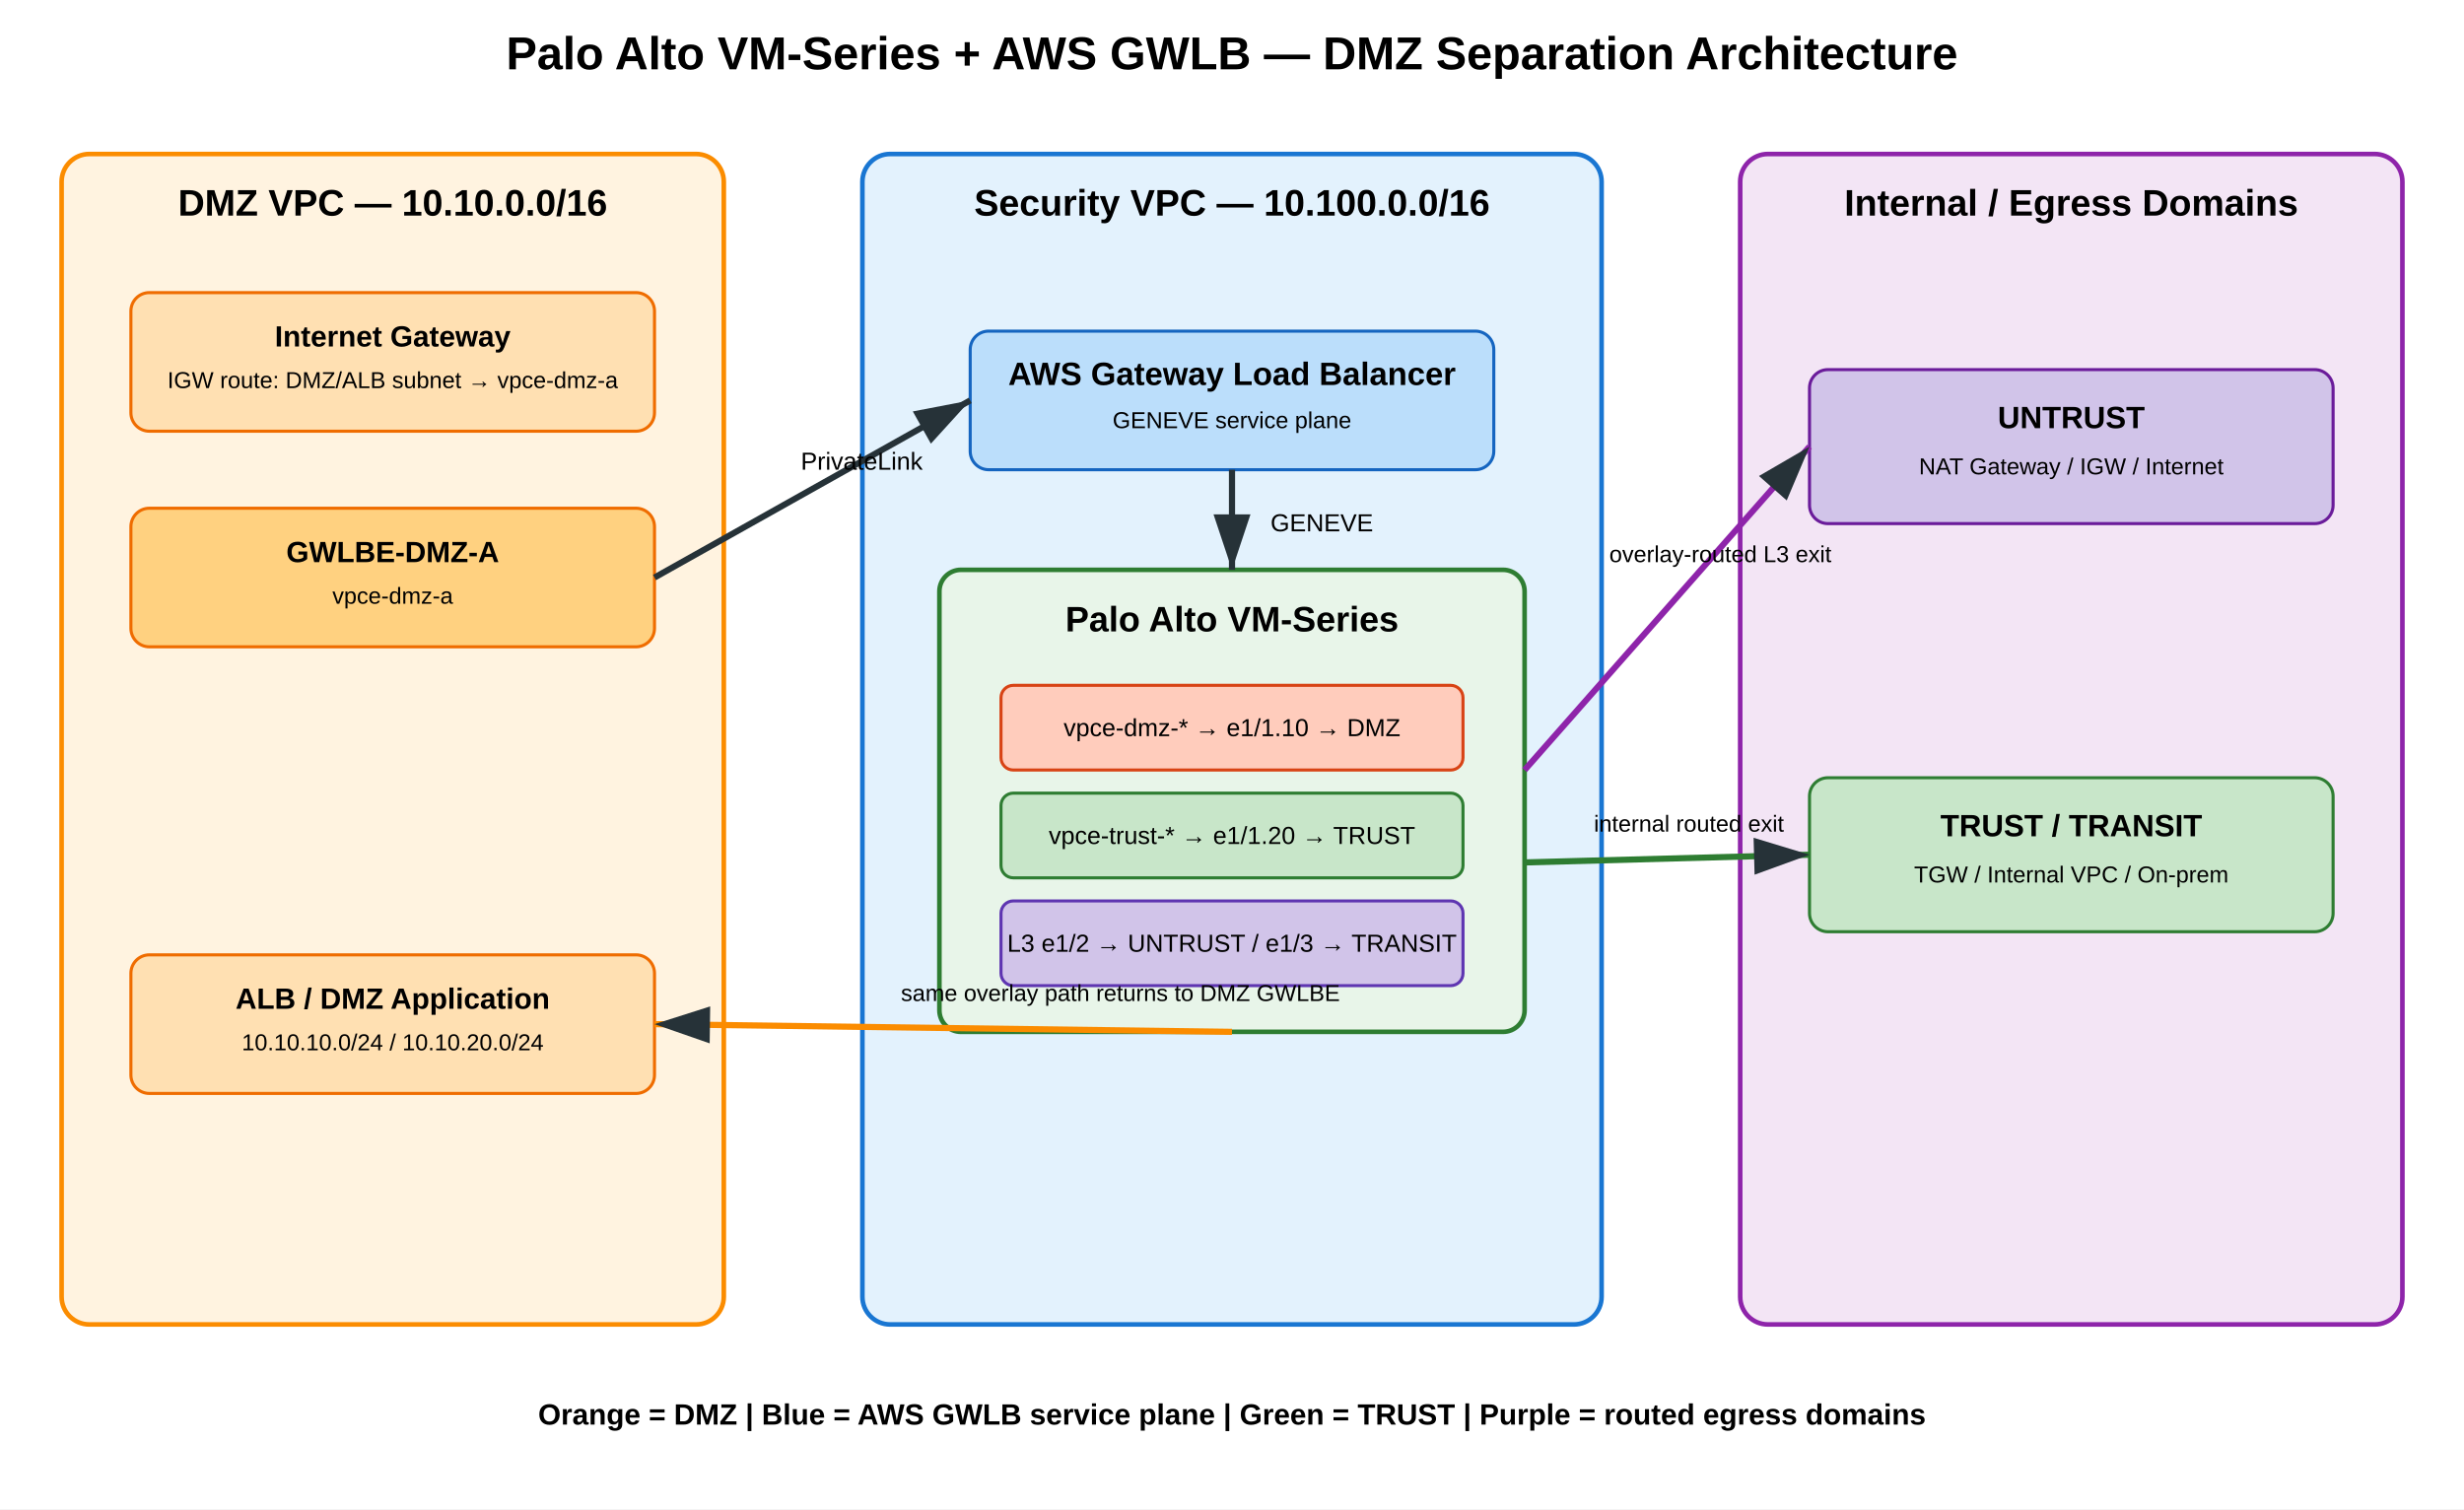
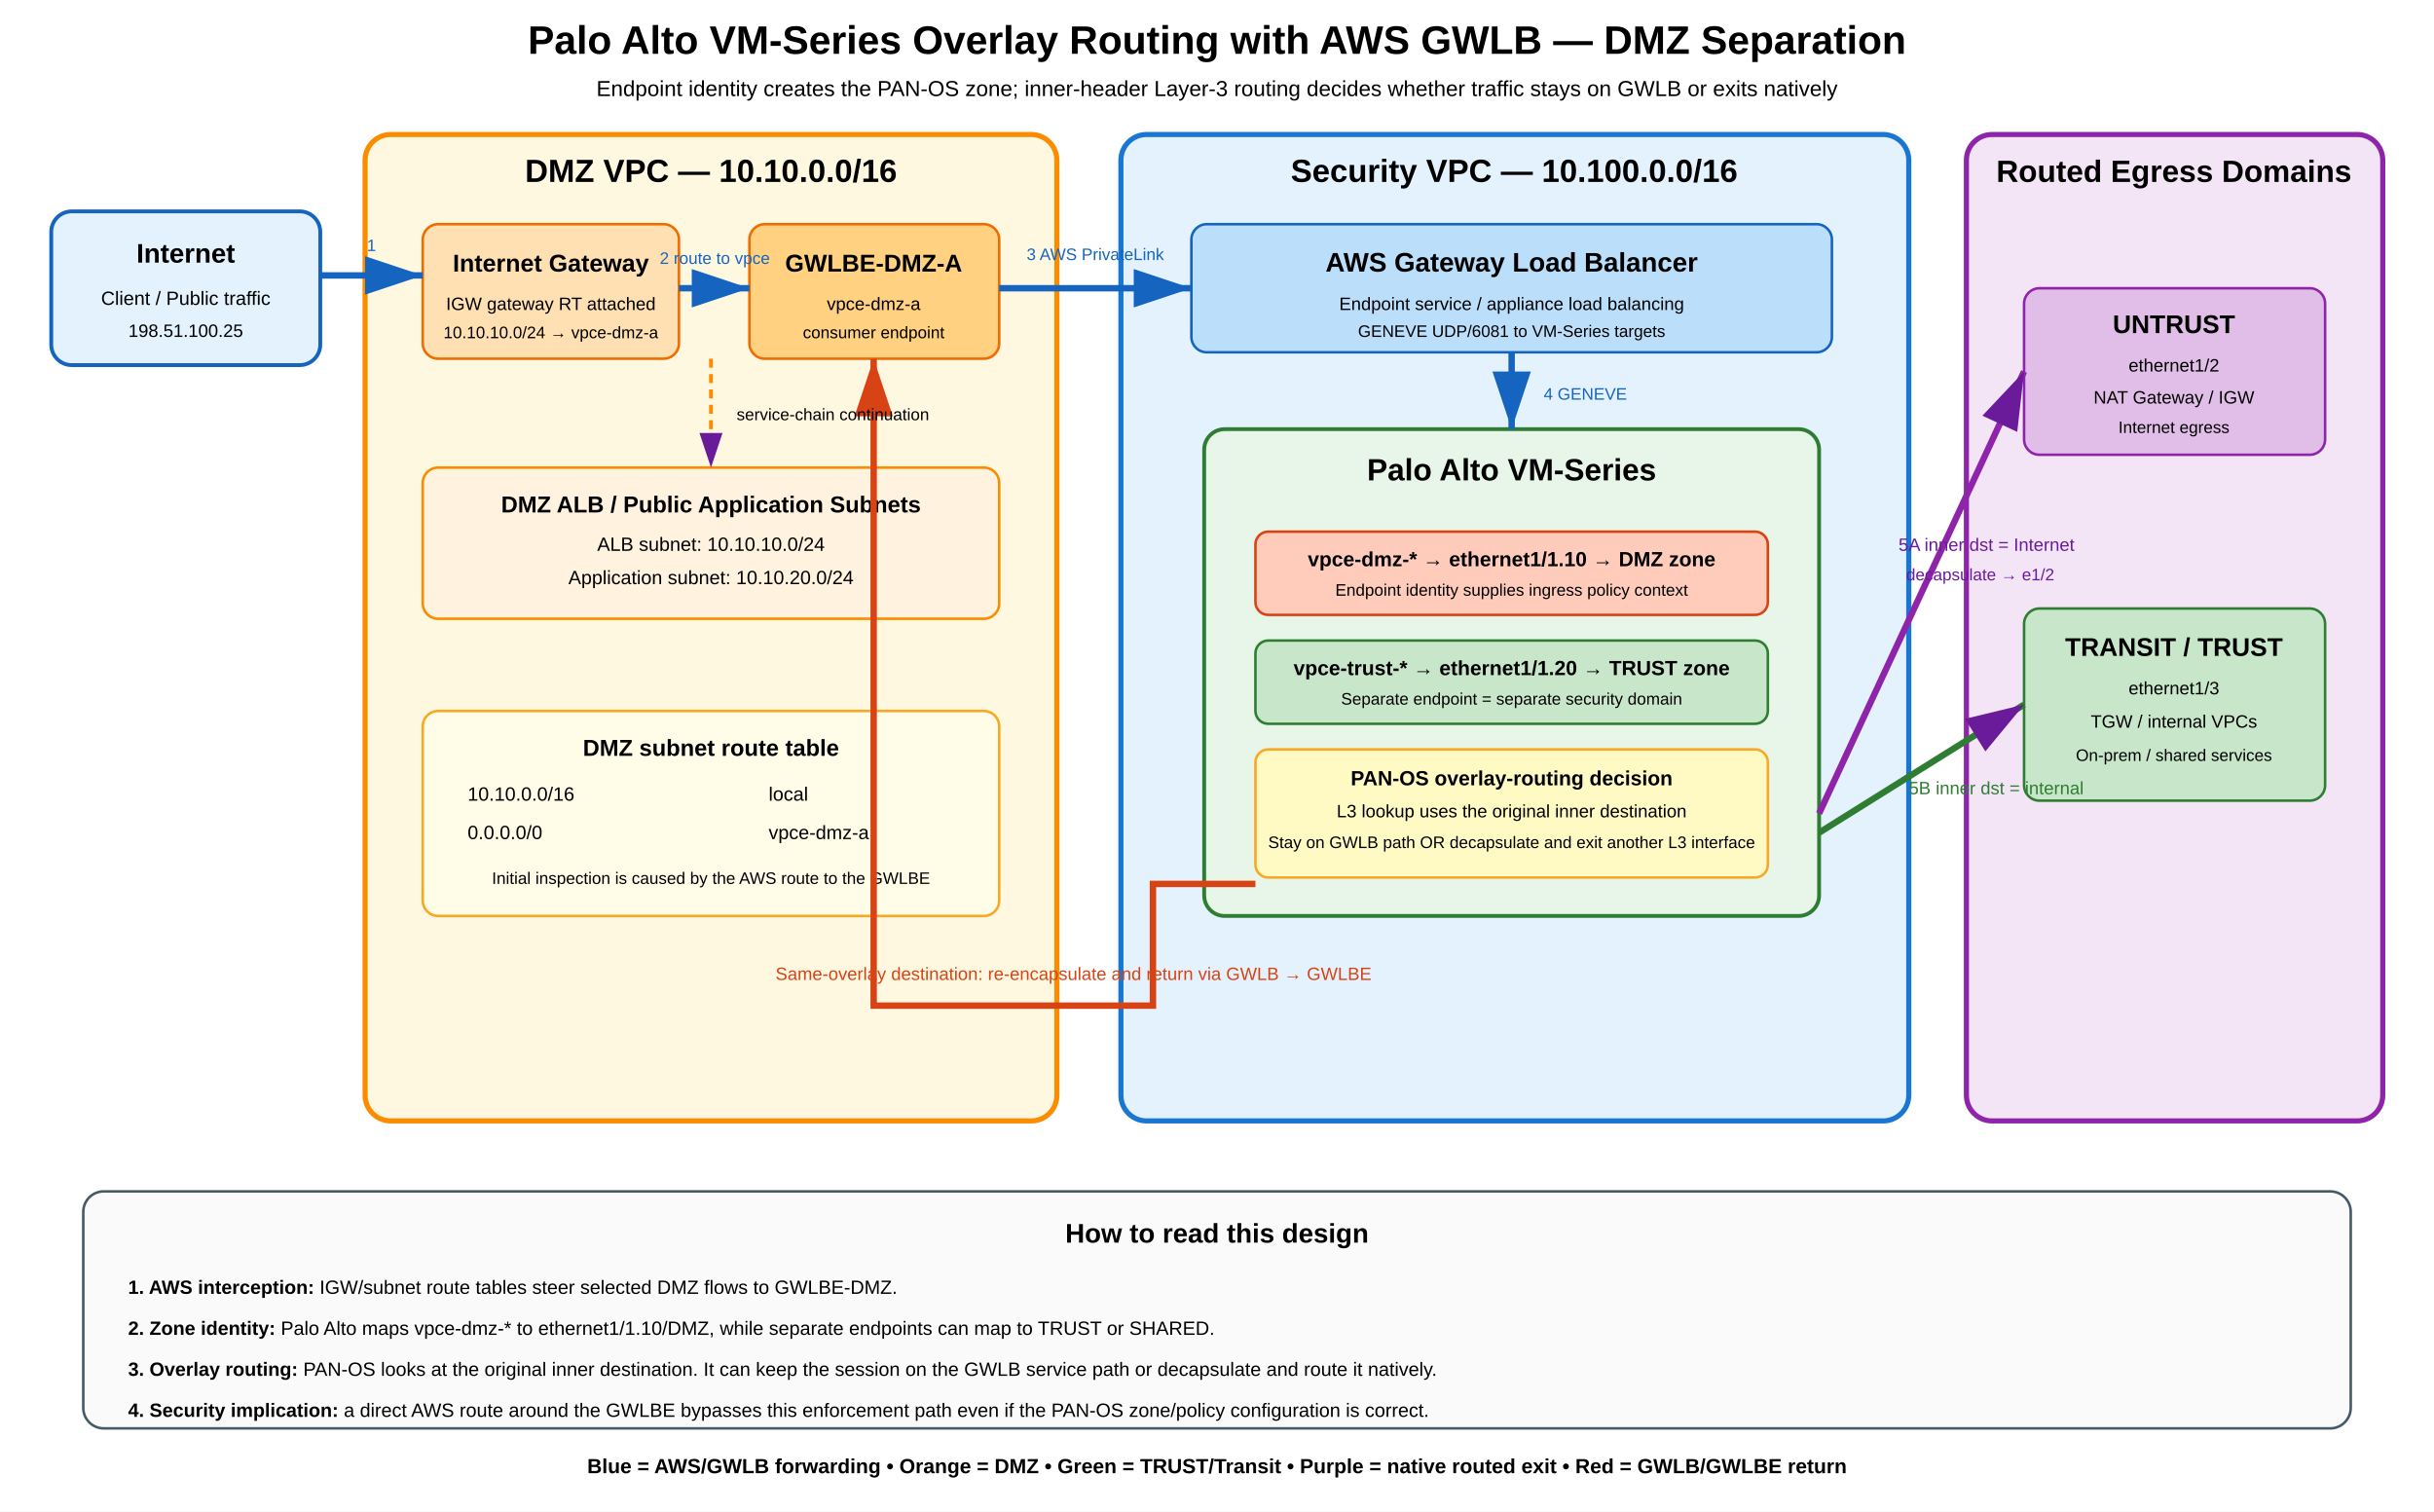
- <svg xmlns="http://www.w3.org/2000/svg" width="1600" height="980" viewBox="0 0 1600 980">
+ <svg xmlns="http://www.w3.org/2000/svg" width="1900" height="1180" viewBox="0 0 1900 1180">
  <defs>
-     <marker id="arr" markerWidth="10" markerHeight="10" refX="9" refY="3" orient="auto">
-       <path d="M0,0 L0,6 L9,3 z" fill="#263238" />
+     <marker id="fwd" markerWidth="10" markerHeight="10" refX="9" refY="3" orient="auto">
+       <path d="M0,0 L0,6 L9,3 z" fill="#1565C0" />
+     </marker>
+     <marker id="ret" markerWidth="10" markerHeight="10" refX="9" refY="3" orient="auto">
+       <path d="M0,0 L0,6 L9,3 z" fill="#D84315" />
+     </marker>
+     <marker id="route" markerWidth="10" markerHeight="10" refX="9" refY="3" orient="auto">
+       <path d="M0,0 L0,6 L9,3 z" fill="#6A1B9A" />
    </marker>
  </defs>
-   <rect width="1600" height="980" fill="#ffffff" />
-   <text x="800" y="45" text-anchor="middle" font-family="Arial" font-size="30" font-weight="bold">Palo Alto VM-Series + AWS GWLB — DMZ Separation Architecture</text>
-   <rect x="40" y="100" width="430" height="760" rx="18" fill="#FFF3E0" stroke="#FB8C00" stroke-width="3" />
-   <text x="255" y="140" text-anchor="middle" font-family="Arial" font-size="24" font-weight="bold">DMZ VPC — 10.10.0.0/16</text>
-   <rect x="85" y="190" width="340" height="90" rx="12" fill="#FFE0B2" stroke="#EF6C00" stroke-width="2" />
-   <text x="255" y="225" text-anchor="middle" font-family="Arial" font-size="19" font-weight="bold">Internet Gateway</text>
-   <text x="255" y="252" text-anchor="middle" font-family="Arial" font-size="15">IGW route: DMZ/ALB subnet → vpce-dmz-a</text>
-   <rect x="85" y="330" width="340" height="90" rx="12" fill="#FFD180" stroke="#EF6C00" stroke-width="2" />
-   <text x="255" y="365" text-anchor="middle" font-family="Arial" font-size="19" font-weight="bold">GWLBE-DMZ-A</text>
-   <text x="255" y="392" text-anchor="middle" font-family="Arial" font-size="15">vpce-dmz-a</text>
-   <rect x="85" y="620" width="340" height="90" rx="12" fill="#FFE0B2" stroke="#EF6C00" stroke-width="2" />
-   <text x="255" y="655" text-anchor="middle" font-family="Arial" font-size="19" font-weight="bold">ALB / DMZ Application</text>
-   <text x="255" y="682" text-anchor="middle" font-family="Arial" font-size="15">10.10.10.0/24 / 10.10.20.0/24</text>
-   <rect x="560" y="100" width="480" height="760" rx="18" fill="#E3F2FD" stroke="#1976D2" stroke-width="3" />
-   <text x="800" y="140" text-anchor="middle" font-family="Arial" font-size="24" font-weight="bold">Security VPC — 10.100.0.0/16</text>
-   <rect x="630" y="215" width="340" height="90" rx="12" fill="#BBDEFB" stroke="#1565C0" stroke-width="2" />
-   <text x="800" y="250" text-anchor="middle" font-family="Arial" font-size="21" font-weight="bold">AWS Gateway Load Balancer</text>
-   <text x="800" y="278" text-anchor="middle" font-family="Arial" font-size="15">GENEVE service plane</text>
-   <rect x="610" y="370" width="380" height="300" rx="14" fill="#E8F5E9" stroke="#2E7D32" stroke-width="3" />
-   <text x="800" y="410" text-anchor="middle" font-family="Arial" font-size="23" font-weight="bold">Palo Alto VM-Series</text>
-   <rect x="650" y="445" width="300" height="55" rx="8" fill="#FFCCBC" stroke="#D84315" stroke-width="2" />
-   <text x="800" y="478" text-anchor="middle" font-family="Arial" font-size="16">vpce-dmz-* → e1/1.10 → DMZ</text>
-   <rect x="650" y="515" width="300" height="55" rx="8" fill="#C8E6C9" stroke="#2E7D32" stroke-width="2" />
-   <text x="800" y="548" text-anchor="middle" font-family="Arial" font-size="16">vpce-trust-* → e1/1.20 → TRUST</text>
-   <rect x="650" y="585" width="300" height="55" rx="8" fill="#D1C4E9" stroke="#5E35B1" stroke-width="2" />
-   <text x="800" y="618" text-anchor="middle" font-family="Arial" font-size="16">L3 e1/2 → UNTRUST / e1/3 → TRANSIT</text>
-   <rect x="1130" y="100" width="430" height="760" rx="18" fill="#F3E5F5" stroke="#8E24AA" stroke-width="3" />
-   <text x="1345" y="140" text-anchor="middle" font-family="Arial" font-size="24" font-weight="bold">Internal / Egress Domains</text>
-   <rect x="1175" y="240" width="340" height="100" rx="12" fill="#D1C4E9" stroke="#6A1B9A" stroke-width="2" />
-   <text x="1345" y="278" text-anchor="middle" font-family="Arial" font-size="20" font-weight="bold">UNTRUST</text>
-   <text x="1345" y="308" text-anchor="middle" font-family="Arial" font-size="15">NAT Gateway / IGW / Internet</text>
-   <rect x="1175" y="505" width="340" height="100" rx="12" fill="#C8E6C9" stroke="#2E7D32" stroke-width="2" />
-   <text x="1345" y="543" text-anchor="middle" font-family="Arial" font-size="20" font-weight="bold">TRUST / TRANSIT</text>
-   <text x="1345" y="573" text-anchor="middle" font-family="Arial" font-size="15">TGW / Internal VPC / On-prem</text>
-   <line x1="425" y1="375" x2="630" y2="260" stroke="#263238" stroke-width="4" marker-end="url(#arr)" />
-   <text x="520" y="305" font-family="Arial" font-size="16">PrivateLink</text>
-   <line x1="800" y1="305" x2="800" y2="370" stroke="#263238" stroke-width="4" marker-end="url(#arr)" />
-   <text x="825" y="345" font-family="Arial" font-size="16">GENEVE</text>
-   <line x1="990" y1="500" x2="1175" y2="290" stroke="#8E24AA" stroke-width="4" marker-end="url(#arr)" />
-   <text x="1045" y="365" font-family="Arial" font-size="15">overlay-routed L3 exit</text>
-   <line x1="990" y1="560" x2="1175" y2="555" stroke="#2E7D32" stroke-width="4" marker-end="url(#arr)" />
-   <text x="1035" y="540" font-family="Arial" font-size="15">internal routed exit</text>
-   <line x1="800" y1="670" x2="425" y2="665" stroke="#FB8C00" stroke-width="4" marker-end="url(#arr)" />
-   <text x="585" y="650" font-family="Arial" font-size="15">same overlay path returns to DMZ GWLBE</text>
-   <text x="800" y="925" text-anchor="middle" font-family="Arial" font-size="19" font-weight="bold">Orange = DMZ | Blue = AWS GWLB service plane | Green = TRUST | Purple = routed egress domains</text>
+   <rect width="1900" height="1180" fill="#FFFFFF" />
+   <text x="950" y="42" text-anchor="middle" font-family="Arial" font-size="31" font-weight="bold">Palo Alto VM-Series Overlay Routing with AWS GWLB — DMZ Separation</text>
+   <text x="950" y="75" text-anchor="middle" font-family="Arial" font-size="17">Endpoint identity creates the PAN-OS zone; inner-header Layer-3 routing decides whether traffic stays on GWLB or exits natively</text>
+   <rect x="40" y="165" width="210" height="120" rx="16" fill="#E3F2FD" stroke="#1565C0" stroke-width="3" />
+   <text x="145" y="205" text-anchor="middle" font-family="Arial" font-size="21" font-weight="bold">Internet</text>
+   <text x="145" y="238" text-anchor="middle" font-family="Arial" font-size="15">Client / Public traffic</text>
+   <text x="145" y="263" text-anchor="middle" font-family="Arial" font-size="14">198.51.100.25</text>
+   <rect x="285" y="105" width="540" height="770" rx="20" fill="#FFF8E1" stroke="#FB8C00" stroke-width="4" />
+   <text x="555" y="142" text-anchor="middle" font-family="Arial" font-size="25" font-weight="bold">DMZ VPC — 10.10.0.0/16</text>
+   <rect x="330" y="175" width="200" height="105" rx="12" fill="#FFE0B2" stroke="#EF6C00" stroke-width="2" />
+   <text x="430" y="212" text-anchor="middle" font-family="Arial" font-size="19" font-weight="bold">Internet Gateway</text>
+   <text x="430" y="242" text-anchor="middle" font-family="Arial" font-size="14">IGW gateway RT attached</text>
+   <text x="430" y="264" text-anchor="middle" font-family="Arial" font-size="13">10.10.10.0/24 → vpce-dmz-a</text>
+   <rect x="585" y="175" width="195" height="105" rx="12" fill="#FFD180" stroke="#EF6C00" stroke-width="2" />
+   <text x="682" y="212" text-anchor="middle" font-family="Arial" font-size="19" font-weight="bold">GWLBE-DMZ-A</text>
+   <text x="682" y="242" text-anchor="middle" font-family="Arial" font-size="14">vpce-dmz-a</text>
+   <text x="682" y="264" text-anchor="middle" font-family="Arial" font-size="13">consumer endpoint</text>
+   <rect x="330" y="365" width="450" height="118" rx="12" fill="#FFF3E0" stroke="#FB8C00" stroke-width="2" />
+   <text x="555" y="400" text-anchor="middle" font-family="Arial" font-size="18" font-weight="bold">DMZ ALB / Public Application Subnets</text>
+   <text x="555" y="430" text-anchor="middle" font-family="Arial" font-size="15">ALB subnet: 10.10.10.0/24</text>
+   <text x="555" y="456" text-anchor="middle" font-family="Arial" font-size="15">Application subnet: 10.10.20.0/24</text>
+   <rect x="330" y="555" width="450" height="160" rx="12" fill="#FFFDE7" stroke="#F9A825" stroke-width="2" />
+   <text x="555" y="590" text-anchor="middle" font-family="Arial" font-size="18" font-weight="bold">DMZ subnet route table</text>
+   <text x="365" y="625" font-family="Arial" font-size="15">10.10.0.0/16</text>
+   <text x="600" y="625" font-family="Arial" font-size="15">local</text>
+   <text x="365" y="655" font-family="Arial" font-size="15">0.0.0.0/0</text>
+   <text x="600" y="655" font-family="Arial" font-size="15">vpce-dmz-a</text>
+   <text x="555" y="690" text-anchor="middle" font-family="Arial" font-size="13">Initial inspection is caused by the AWS route to the GWLBE</text>
+   <rect x="875" y="105" width="615" height="770" rx="20" fill="#E3F2FD" stroke="#1976D2" stroke-width="4" />
+   <text x="1182" y="142" text-anchor="middle" font-family="Arial" font-size="25" font-weight="bold">Security VPC — 10.100.0.0/16</text>
+   <rect x="930" y="175" width="500" height="100" rx="12" fill="#BBDEFB" stroke="#1565C0" stroke-width="2" />
+   <text x="1180" y="212" text-anchor="middle" font-family="Arial" font-size="21" font-weight="bold">AWS Gateway Load Balancer</text>
+   <text x="1180" y="242" text-anchor="middle" font-family="Arial" font-size="14">Endpoint service / appliance load balancing</text>
+   <text x="1180" y="263" text-anchor="middle" font-family="Arial" font-size="13">GENEVE UDP/6081 to VM-Series targets</text>
+   <rect x="940" y="335" width="480" height="380" rx="16" fill="#E8F5E9" stroke="#2E7D32" stroke-width="3" />
+   <text x="1180" y="375" text-anchor="middle" font-family="Arial" font-size="24" font-weight="bold">Palo Alto VM-Series</text>
+   <rect x="980" y="415" width="400" height="65" rx="10" fill="#FFCCBC" stroke="#D84315" stroke-width="2" />
+   <text x="1180" y="442" text-anchor="middle" font-family="Arial" font-size="16" font-weight="bold">vpce-dmz-* → ethernet1/1.10 → DMZ zone</text>
+   <text x="1180" y="465" text-anchor="middle" font-family="Arial" font-size="13">Endpoint identity supplies ingress policy context</text>
+   <rect x="980" y="500" width="400" height="65" rx="10" fill="#C8E6C9" stroke="#2E7D32" stroke-width="2" />
+   <text x="1180" y="527" text-anchor="middle" font-family="Arial" font-size="16" font-weight="bold">vpce-trust-* → ethernet1/1.20 → TRUST zone</text>
+   <text x="1180" y="550" text-anchor="middle" font-family="Arial" font-size="13">Separate endpoint = separate security domain</text>
+   <rect x="980" y="585" width="400" height="100" rx="10" fill="#FFF9C4" stroke="#F9A825" stroke-width="2" />
+   <text x="1180" y="613" text-anchor="middle" font-family="Arial" font-size="16" font-weight="bold">PAN-OS overlay-routing decision</text>
+   <text x="1180" y="638" text-anchor="middle" font-family="Arial" font-size="14">L3 lookup uses the original inner destination</text>
+   <text x="1180" y="662" text-anchor="middle" font-family="Arial" font-size="13">Stay on GWLB path OR decapsulate and exit another L3 interface</text>
+   <rect x="1535" y="105" width="325" height="770" rx="20" fill="#F3E5F5" stroke="#8E24AA" stroke-width="4" />
+   <text x="1697" y="142" text-anchor="middle" font-family="Arial" font-size="24" font-weight="bold">Routed Egress Domains</text>
+   <rect x="1580" y="225" width="235" height="130" rx="12" fill="#E1BEE7" stroke="#8E24AA" stroke-width="2" />
+   <text x="1697" y="260" text-anchor="middle" font-family="Arial" font-size="20" font-weight="bold">UNTRUST</text>
+   <text x="1697" y="290" text-anchor="middle" font-family="Arial" font-size="14">ethernet1/2</text>
+   <text x="1697" y="315" text-anchor="middle" font-family="Arial" font-size="14">NAT Gateway / IGW</text>
+   <text x="1697" y="338" text-anchor="middle" font-family="Arial" font-size="13">Internet egress</text>
+   <rect x="1580" y="475" width="235" height="150" rx="12" fill="#C8E6C9" stroke="#2E7D32" stroke-width="2" />
+   <text x="1697" y="512" text-anchor="middle" font-family="Arial" font-size="20" font-weight="bold">TRANSIT / TRUST</text>
+   <text x="1697" y="542" text-anchor="middle" font-family="Arial" font-size="14">ethernet1/3</text>
+   <text x="1697" y="568" text-anchor="middle" font-family="Arial" font-size="14">TGW / internal VPCs</text>
+   <text x="1697" y="594" text-anchor="middle" font-family="Arial" font-size="13">On-prem / shared services</text>
+   <line x1="250" y1="215" x2="330" y2="215" stroke="#1565C0" stroke-width="5" marker-end="url(#fwd)" />
+   <text x="290" y="196" text-anchor="middle" font-family="Arial" font-size="13" fill="#1565C0">1</text>
+   <line x1="530" y1="225" x2="585" y2="225" stroke="#1565C0" stroke-width="5" marker-end="url(#fwd)" />
+   <text x="558" y="206" text-anchor="middle" font-family="Arial" font-size="13" fill="#1565C0">2 route to vpce</text>
+   <line x1="780" y1="225" x2="930" y2="225" stroke="#1565C0" stroke-width="5" marker-end="url(#fwd)" />
+   <text x="855" y="203" text-anchor="middle" font-family="Arial" font-size="13" fill="#1565C0">3 AWS PrivateLink</text>
+   <line x1="1180" y1="275" x2="1180" y2="335" stroke="#1565C0" stroke-width="5" marker-end="url(#fwd)" />
+   <text x="1205" y="312" font-family="Arial" font-size="13" fill="#1565C0">4 GENEVE</text>
+   <line x1="1420" y1="635" x2="1580" y2="290" stroke="#8E24AA" stroke-width="5" marker-end="url(#route)" />
+   <text x="1482" y="430" font-family="Arial" font-size="14" fill="#6A1B9A">5A inner dst = Internet</text>
+   <text x="1488" y="453" font-family="Arial" font-size="13" fill="#6A1B9A">decapsulate → e1/2</text>
+   <line x1="1420" y1="650" x2="1580" y2="550" stroke="#2E7D32" stroke-width="5" marker-end="url(#route)" />
+   <text x="1490" y="620" font-family="Arial" font-size="14" fill="#2E7D32">5B inner dst = internal</text>
+   <path d="M 980 690 L 900 690 L 900 785 L 682 785 L 682 280" fill="none" stroke="#D84315" stroke-width="5" marker-end="url(#ret)" />
+   <text x="838" y="765" text-anchor="middle" font-family="Arial" font-size="14" fill="#D84315">Same-overlay destination: re-encapsulate and return via GWLB → GWLBE</text>
+   <line x1="555" y1="280" x2="555" y2="365" stroke="#FB8C00" stroke-width="3" stroke-dasharray="7,5" marker-end="url(#route)" />
+   <text x="575" y="328" font-family="Arial" font-size="13">service-chain continuation</text>
+   <rect x="65" y="930" width="1770" height="185" rx="16" fill="#FAFAFA" stroke="#455A64" stroke-width="2" />
+   <text x="950" y="970" text-anchor="middle" font-family="Arial" font-size="21" font-weight="bold">How to read this design</text>
+   <text x="100" y="1010" font-family="Arial" font-size="15">
+     <tspan font-weight="bold">1. AWS interception:</tspan> IGW/subnet route tables steer selected DMZ flows to GWLBE-DMZ.</text>
+   <text x="100" y="1042" font-family="Arial" font-size="15">
+     <tspan font-weight="bold">2. Zone identity:</tspan> Palo Alto maps vpce-dmz-* to ethernet1/1.10/DMZ, while separate endpoints can map to TRUST or SHARED.</text>
+   <text x="100" y="1074" font-family="Arial" font-size="15">
+     <tspan font-weight="bold">3. Overlay routing:</tspan> PAN-OS looks at the original inner destination. It can keep the session on the GWLB service path or decapsulate and route it natively.</text>
+   <text x="100" y="1106" font-family="Arial" font-size="15">
+     <tspan font-weight="bold">4. Security implication:</tspan> a direct AWS route around the GWLBE bypasses this enforcement path even if the PAN-OS zone/policy configuration is correct.</text>
+   <text x="950" y="1150" text-anchor="middle" font-family="Arial" font-size="16" font-weight="bold">Blue = AWS/GWLB forwarding • Orange = DMZ • Green = TRUST/Transit • Purple = native routed exit • Red = GWLB/GWLBE return</text>
</svg>
